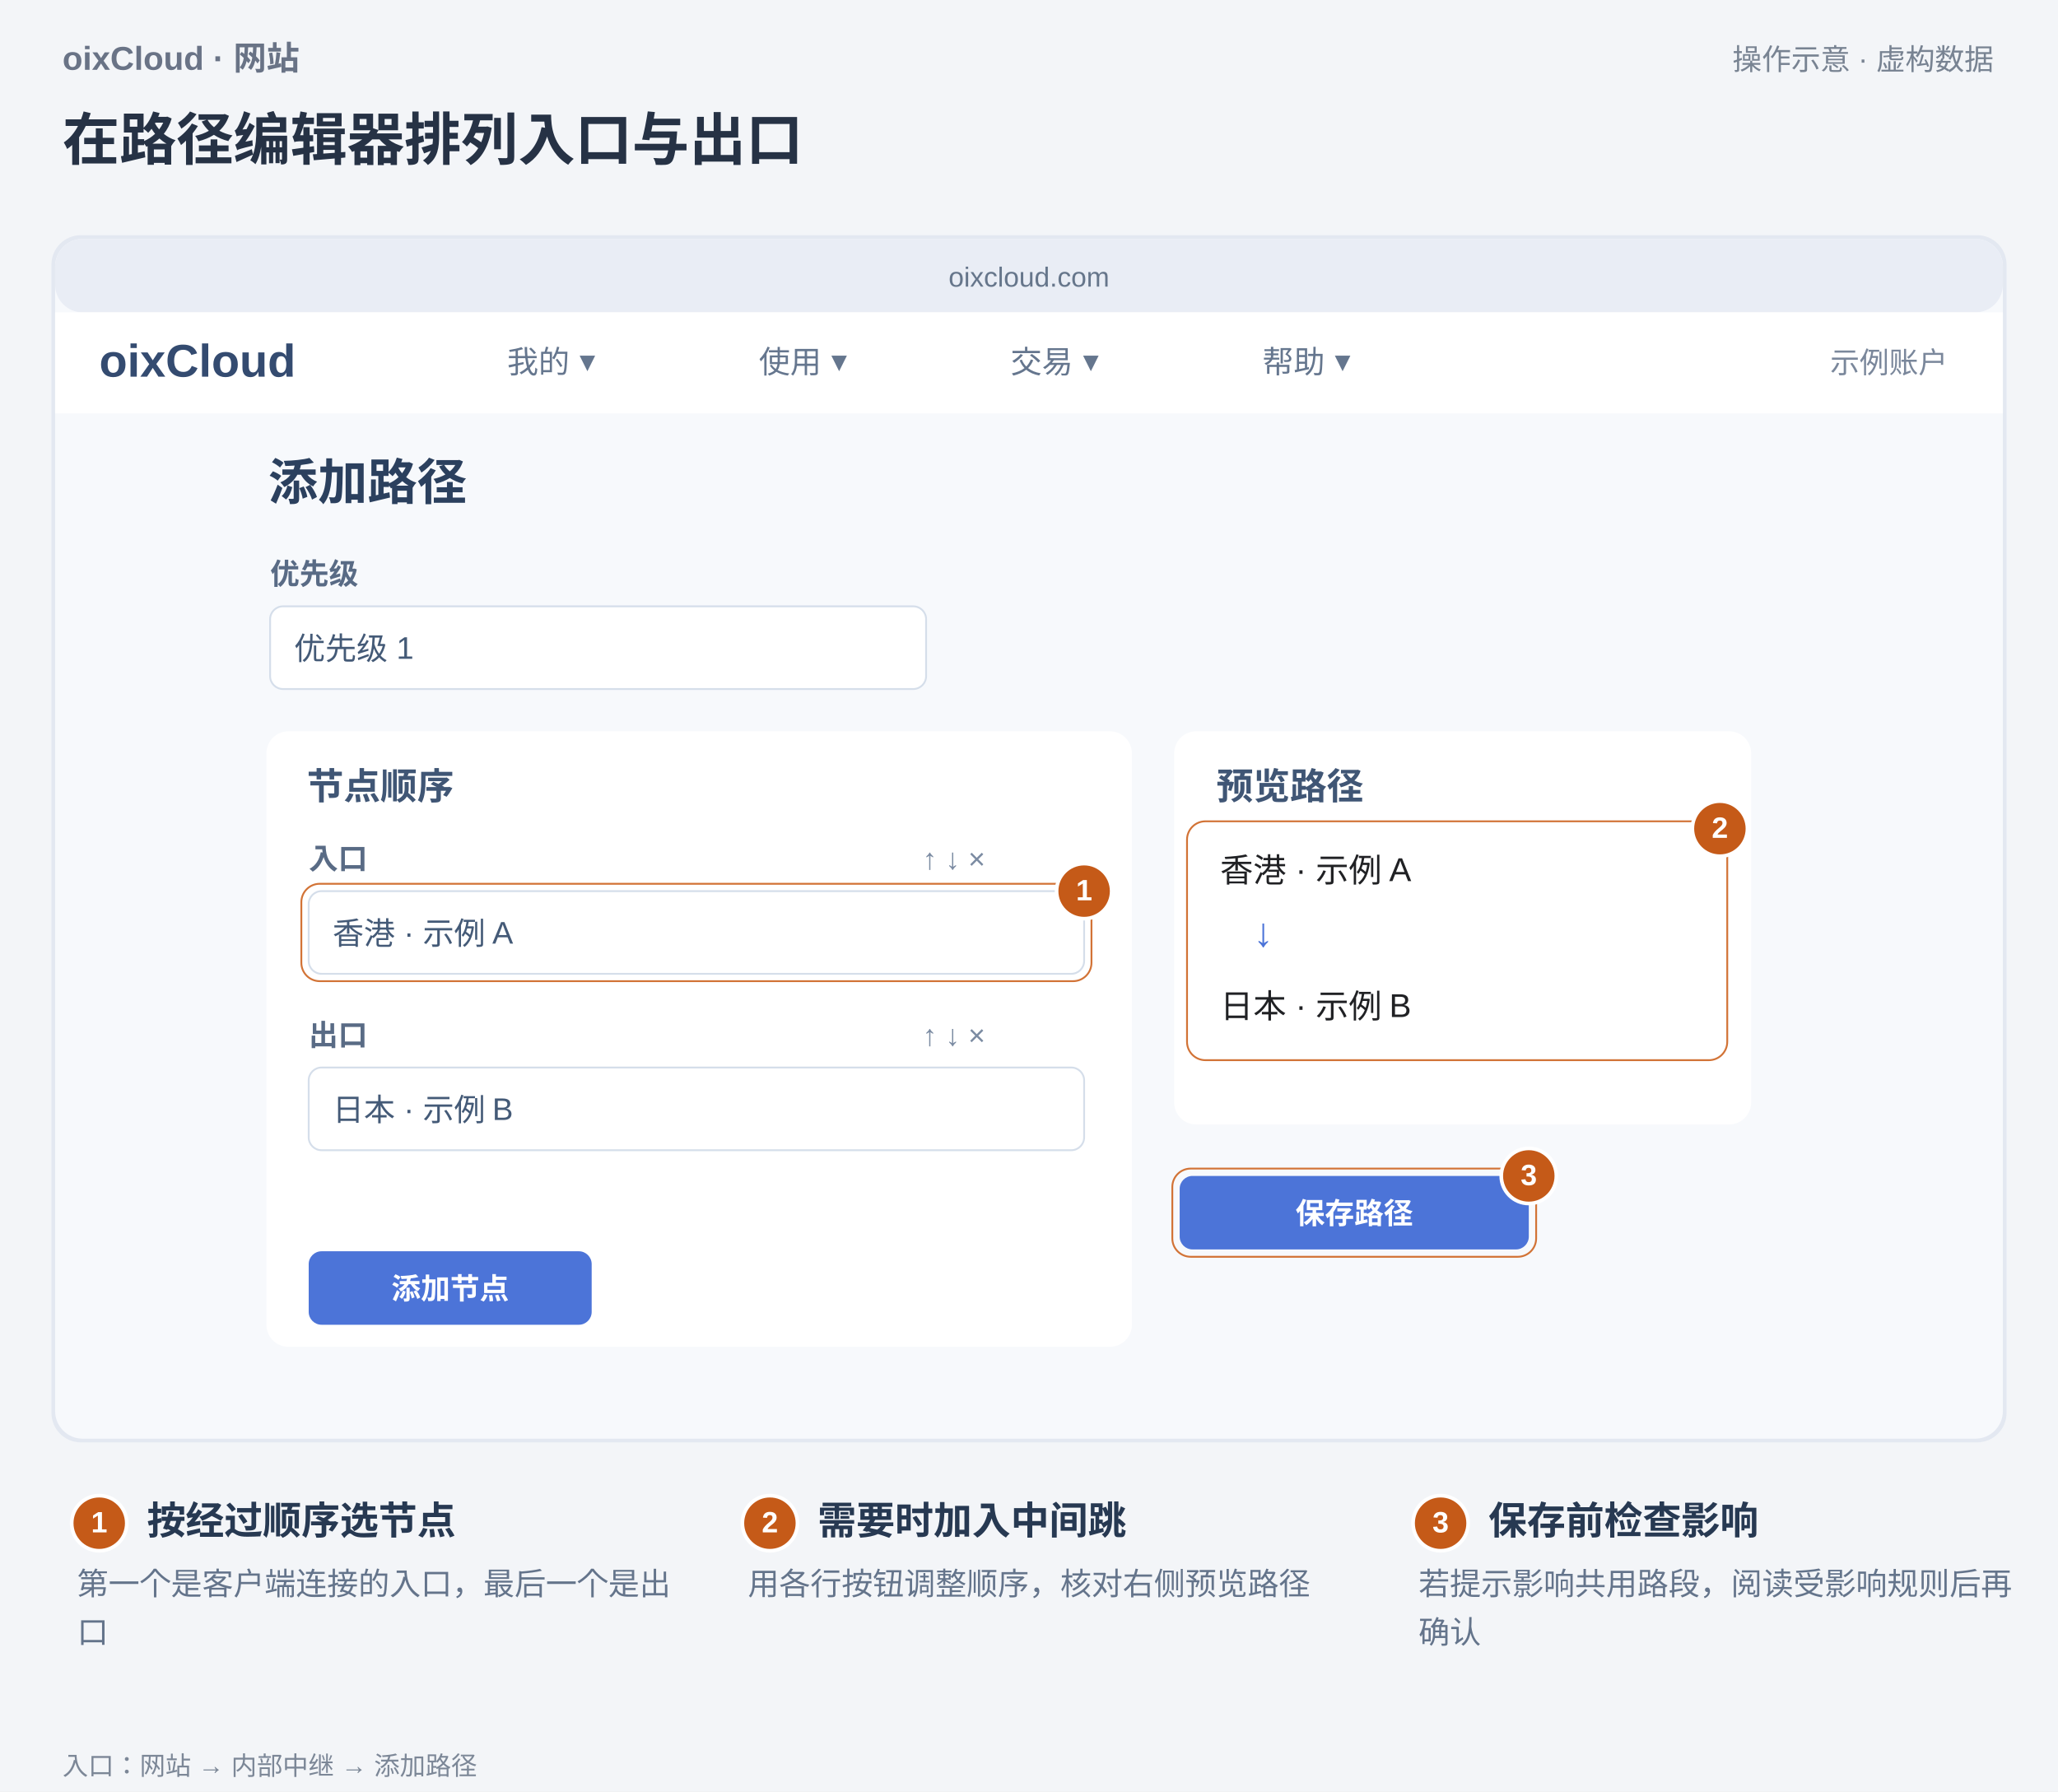
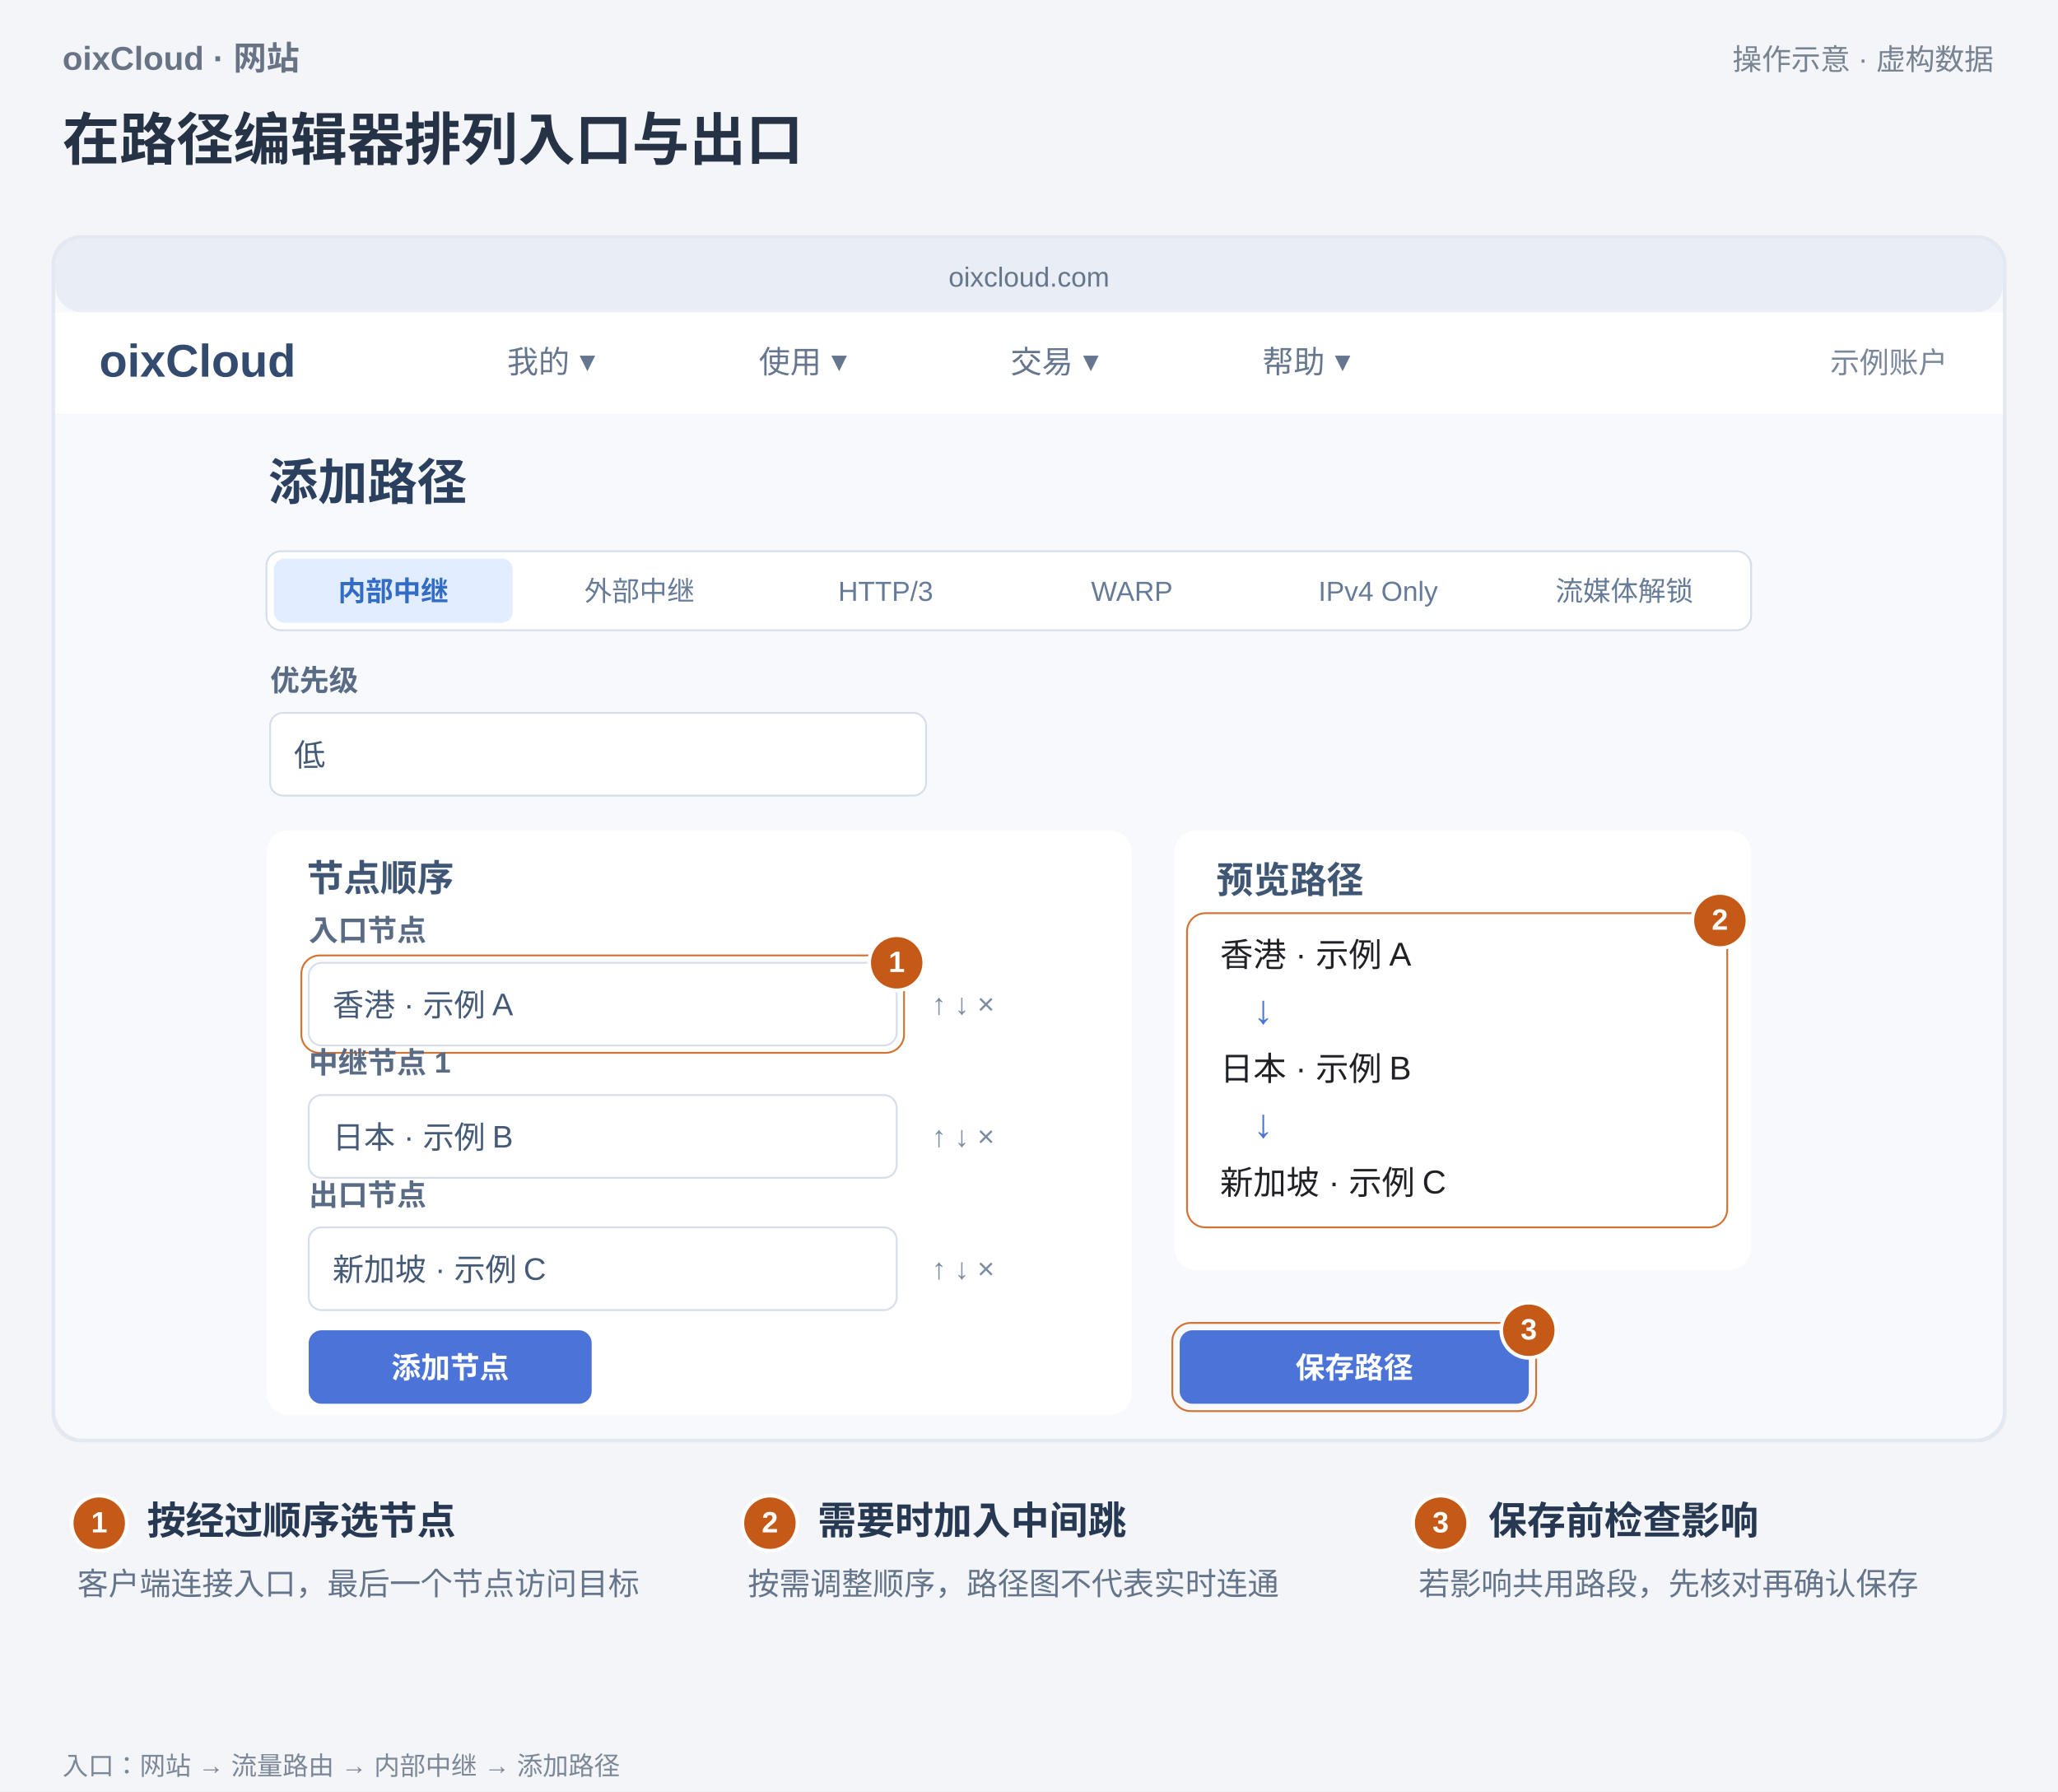
<svg xmlns="http://www.w3.org/2000/svg" width="1120" height="975" viewBox="0 0 1120 975" role="img" aria-labelledby="title desc">
  <g font-family="-apple-system,BlinkMacSystemFont,'PingFang SC','Segoe UI',Arial,sans-serif">
    <rect x="0" y="0" width="1120" height="975" rx="0" fill="#f3f5f8" stroke="none" />
    <text x="34" y="38" font-size="18" fill="#697386" font-weight="600" text-anchor="start">oixCloud · 网站</text>
    <text x="1085" y="38" font-size="16" fill="#788392" font-weight="500" text-anchor="end">操作示意 · 虚构数据</text>
    <text x="34" y="87" font-size="31" fill="#263245" font-weight="700" text-anchor="start">在路径编辑器排列入口与出口</text>
    <rect x="28" y="128" width="1064" height="657" rx="16" fill="#e3e8f1" stroke="none" />
    <rect x="30" y="130" width="1060" height="653" rx="15" fill="#f7f9fc" stroke="none" />
    <rect x="30" y="130" width="1060" height="40" rx="15" fill="#e9edf5" stroke="none" />
    <text x="560" y="156" font-size="15" fill="#66768b" font-weight="500" text-anchor="middle">oixcloud.com</text>
    <rect x="30" y="170" width="1060" height="55" rx="0" fill="#fff" stroke="none" />
    <text x="54" y="205" font-size="25" fill="#344b70" font-weight="700" text-anchor="start">oixCloud</text>
    <text x="276" y="203" font-size="17" fill="#65768e" font-weight="400" text-anchor="start">我的 ▾</text>
    <text x="413" y="203" font-size="17" fill="#65768e" font-weight="400" text-anchor="start">使用 ▾</text>
    <text x="550" y="203" font-size="17" fill="#65768e" font-weight="400" text-anchor="start">交易 ▾</text>
    <text x="687" y="203" font-size="17" fill="#65768e" font-weight="400" text-anchor="start">帮助 ▾</text>
    <text x="1060" y="203" font-size="16" fill="#7a879b" font-weight="500" text-anchor="end">示例账户</text>
    <text x="146" y="272" font-size="27" fill="#2b405e" font-weight="650" text-anchor="start">添加路径</text>
    <g transform="translate(-100 0)">
-       <text x="247" y="318" font-size="16" fill="#596b85" font-weight="600" text-anchor="start">优先级</text>
-       <rect x="247" y="330" width="357" height="45" rx="7" fill="#fff" stroke="#d5deea" />
-       <text x="260" y="359" font-size="17" fill="#445a77" font-weight="400" text-anchor="start">优先级 1</text>
-       <rect x="245" y="398" width="471" height="335" rx="12" fill="#fff" stroke="none" />
-       <text x="267" y="435" font-size="20" fill="#405675" font-weight="600" text-anchor="start">节点顺序</text>
-       <text x="268" y="473" font-size="16" fill="#596b85" font-weight="600" text-anchor="start">入口</text>
-       <rect x="268" y="485" width="422" height="45" rx="7" fill="#fff" stroke="#d5deea" />
-       <text x="281" y="514" font-size="17" fill="#445a77" font-weight="400" text-anchor="start">香港 · 示例 A</text>
-       <rect x="264" y="481" width="430" height="53" rx="10" fill="none" stroke="#d27336" />
-       <circle cx="690" cy="485" r="15" fill="#c55a18" stroke="#fff" stroke-width="2" />
-       <text x="690" y="490" font-size="16" fill="#fff" font-weight="700" text-anchor="middle">1</text>
-       <text x="602" y="473" font-size="16" fill="#7b8ba2" font-weight="400" text-anchor="start">↑  ↓  ×</text>
-       <text x="268" y="569" font-size="16" fill="#596b85" font-weight="600" text-anchor="start">出口</text>
-       <rect x="268" y="581" width="422" height="45" rx="7" fill="#fff" stroke="#d5deea" />
-       <text x="281" y="610" font-size="17" fill="#445a77" font-weight="400" text-anchor="start">日本 · 示例 B</text>
-       <text x="602" y="569" font-size="16" fill="#7b8ba2" font-weight="400" text-anchor="start">↑  ↓  ×</text>
-       <rect x="268" y="681" width="154" height="40" rx="7" fill="#4c74d8" stroke="none" />
-       <text x="345" y="707" font-size="16" fill="#fff" font-weight="600" text-anchor="middle">添加节点</text>
-       <rect x="739" y="398" width="314" height="214" rx="12" fill="#fff" stroke="none" />
-       <text x="762" y="435" font-size="20" fill="#405675" font-weight="600" text-anchor="start">预览路径</text>
-       <text x="764" y="480" font-size="18" fill="#202124" font-weight="400" text-anchor="start">香港 · 示例 A</text>
-       <text x="782" y="515" font-size="22" fill="#4c74d8" font-weight="400" text-anchor="start">↓</text>
-       <text x="764" y="554" font-size="18" fill="#202124" font-weight="400" text-anchor="start">日本 · 示例 B</text>
-       <rect x="746" y="447" width="294" height="130" rx="10" fill="none" stroke="#d27336" />
-       <circle cx="1036" cy="451" r="15" fill="#c55a18" stroke="#fff" stroke-width="2" />
-       <text x="1036" y="456" font-size="16" fill="#fff" font-weight="700" text-anchor="middle">2</text>
-       <rect x="742" y="640" width="190" height="40" rx="7" fill="#4c74d8" stroke="none" />
-       <text x="837" y="666" font-size="16" fill="#fff" font-weight="600" text-anchor="middle">保存路径</text>
-       <rect x="738" y="636" width="198" height="48" rx="10" fill="none" stroke="#d27336" />
-       <circle cx="932" cy="640" r="15" fill="#c55a18" stroke="#fff" stroke-width="2" />
-       <text x="932" y="645" font-size="16" fill="#fff" font-weight="700" text-anchor="middle">3</text>
+       <rect x="245" y="300" width="808" height="43" rx="8" fill="#fff" stroke="#d5deea" />
+       <rect x="249" y="304" width="130" height="35" rx="6" fill="#e2edff" stroke="none" />
+       <text x="314" y="327" font-size="15" fill="#326cc4" font-weight="600" text-anchor="middle">内部中继</text>
+       <text x="448" y="327" font-size="15" fill="#657b97" font-weight="400" text-anchor="middle">外部中继</text>
+       <text x="582" y="327" font-size="15" fill="#657b97" font-weight="400" text-anchor="middle">HTTP/3</text>
+       <text x="716" y="327" font-size="15" fill="#657b97" font-weight="400" text-anchor="middle">WARP</text>
+       <text x="850" y="327" font-size="15" fill="#657b97" font-weight="400" text-anchor="middle">IPv4 Only</text>
+       <text x="984" y="327" font-size="15" fill="#657b97" font-weight="400" text-anchor="middle">流媒体解锁</text>
+       <text x="247" y="376" font-size="16" fill="#596b85" font-weight="600" text-anchor="start">优先级</text>
+       <rect x="247" y="388" width="357" height="45" rx="7" fill="#fff" stroke="#d5deea" />
+       <text x="260" y="417" font-size="17" fill="#445a77" font-weight="400" text-anchor="start">低</text>
+       <rect x="245" y="452" width="471" height="318" rx="12" fill="#fff" stroke="none" />
+       <text x="267" y="485" font-size="20" fill="#405675" font-weight="600" text-anchor="start">节点顺序</text>
+       <text x="268" y="512" font-size="16" fill="#596b85" font-weight="600" text-anchor="start">入口节点</text>
+       <rect x="268" y="524" width="320" height="45" rx="7" fill="#fff" stroke="#d5deea" />
+       <text x="281" y="553" font-size="17" fill="#445a77" font-weight="400" text-anchor="start">香港 · 示例 A</text>
+       <rect x="264" y="520" width="328" height="53" rx="10" fill="none" stroke="#d27336" />
+       <circle cx="588" cy="524" r="15" fill="#c55a18" stroke="#fff" stroke-width="2" />
+       <text x="588" y="529" font-size="16" fill="#fff" font-weight="700" text-anchor="middle">1</text>
+       <text x="607" y="552" font-size="16" fill="#7b8ba2" font-weight="400" text-anchor="start">↑  ↓  ×</text>
+       <text x="268" y="584" font-size="16" fill="#596b85" font-weight="600" text-anchor="start">中继节点 1</text>
+       <rect x="268" y="596" width="320" height="45" rx="7" fill="#fff" stroke="#d5deea" />
+       <text x="281" y="625" font-size="17" fill="#445a77" font-weight="400" text-anchor="start">日本 · 示例 B</text>
+       <text x="607" y="624" font-size="16" fill="#7b8ba2" font-weight="400" text-anchor="start">↑  ↓  ×</text>
+       <text x="268" y="656" font-size="16" fill="#596b85" font-weight="600" text-anchor="start">出口节点</text>
+       <rect x="268" y="668" width="320" height="45" rx="7" fill="#fff" stroke="#d5deea" />
+       <text x="281" y="697" font-size="17" fill="#445a77" font-weight="400" text-anchor="start">新加坡 · 示例 C</text>
+       <text x="607" y="696" font-size="16" fill="#7b8ba2" font-weight="400" text-anchor="start">↑  ↓  ×</text>
+       <rect x="268" y="724" width="154" height="40" rx="7" fill="#4c74d8" stroke="none" />
+       <text x="345" y="750" font-size="16" fill="#fff" font-weight="600" text-anchor="middle">添加节点</text>
+       <rect x="739" y="452" width="314" height="239" rx="12" fill="#fff" stroke="none" />
+       <text x="762" y="486" font-size="20" fill="#405675" font-weight="600" text-anchor="start">预览路径</text>
+       <text x="764" y="526" font-size="18" fill="#202124" font-weight="400" text-anchor="start">香港 · 示例 A</text>
+       <text x="782" y="557" font-size="22" fill="#4c74d8" font-weight="400" text-anchor="start">↓</text>
+       <text x="764" y="588" font-size="18" fill="#202124" font-weight="400" text-anchor="start">日本 · 示例 B</text>
+       <text x="782" y="619" font-size="22" fill="#4c74d8" font-weight="400" text-anchor="start">↓</text>
+       <text x="764" y="650" font-size="18" fill="#202124" font-weight="400" text-anchor="start">新加坡 · 示例 C</text>
+       <rect x="746" y="497" width="294" height="171" rx="10" fill="none" stroke="#d27336" />
+       <circle cx="1036" cy="501" r="15" fill="#c55a18" stroke="#fff" stroke-width="2" />
+       <text x="1036" y="506" font-size="16" fill="#fff" font-weight="700" text-anchor="middle">2</text>
+       <rect x="742" y="724" width="190" height="40" rx="7" fill="#4c74d8" stroke="none" />
+       <text x="837" y="750" font-size="16" fill="#fff" font-weight="600" text-anchor="middle">保存路径</text>
+       <rect x="738" y="720" width="198" height="48" rx="10" fill="none" stroke="#d27336" />
+       <circle cx="932" cy="724" r="15" fill="#c55a18" stroke="#fff" stroke-width="2" />
+       <text x="932" y="729" font-size="16" fill="#fff" font-weight="700" text-anchor="middle">3</text>
    </g>
    <circle cx="54" cy="829" r="15" fill="#c55a18" stroke="#fff" stroke-width="2" />
    <text x="54" y="834" font-size="16" fill="#fff" font-weight="700" text-anchor="middle">1</text>
    <text x="80" y="835" font-size="21" fill="#273952" font-weight="600" text-anchor="start">按经过顺序选节点</text>
-     <text x="42" y="868" font-size="17" fill="#64748b" font-weight="400" text-anchor="start">第一个是客户端连接的入口，最后一个是出</text>
-     <text x="42" y="894.35" font-size="17" fill="#64748b" font-weight="400" text-anchor="start">口</text>
+     <text x="42" y="868" font-size="17" fill="#64748b" font-weight="400" text-anchor="start">客户端连接入口，最后一个节点访问目标</text>
    <circle cx="419" cy="829" r="15" fill="#c55a18" stroke="#fff" stroke-width="2" />
    <text x="419" y="834" font-size="16" fill="#fff" font-weight="700" text-anchor="middle">2</text>
    <text x="445" y="835" font-size="21" fill="#273952" font-weight="600" text-anchor="start">需要时加入中间跳</text>
-     <text x="407" y="868" font-size="17" fill="#64748b" font-weight="400" text-anchor="start">用各行按钮调整顺序，核对右侧预览路径</text>
+     <text x="407" y="868" font-size="17" fill="#64748b" font-weight="400" text-anchor="start">按需调整顺序，路径图不代表实时连通</text>
    <circle cx="784" cy="829" r="15" fill="#c55a18" stroke="#fff" stroke-width="2" />
    <text x="784" y="834" font-size="16" fill="#fff" font-weight="700" text-anchor="middle">3</text>
    <text x="810" y="835" font-size="21" fill="#273952" font-weight="600" text-anchor="start">保存前检查影响</text>
-     <text x="772" y="868" font-size="17" fill="#64748b" font-weight="400" text-anchor="start">若提示影响共用路段，阅读受影响规则后再</text>
-     <text x="772" y="894.35" font-size="17" fill="#64748b" font-weight="400" text-anchor="start">确认</text>
-     <text x="34" y="966" font-size="14" fill="#7c8797" font-weight="400" text-anchor="start">入口：网站 → 内部中继 → 添加路径</text>
+     <text x="772" y="868" font-size="17" fill="#64748b" font-weight="400" text-anchor="start">若影响共用路段，先核对再确认保存</text>
+     <text x="34" y="966" font-size="14" fill="#7c8797" font-weight="400" text-anchor="start">入口：网站 → 流量路由 → 内部中继 → 添加路径</text>
  </g>
</svg>
